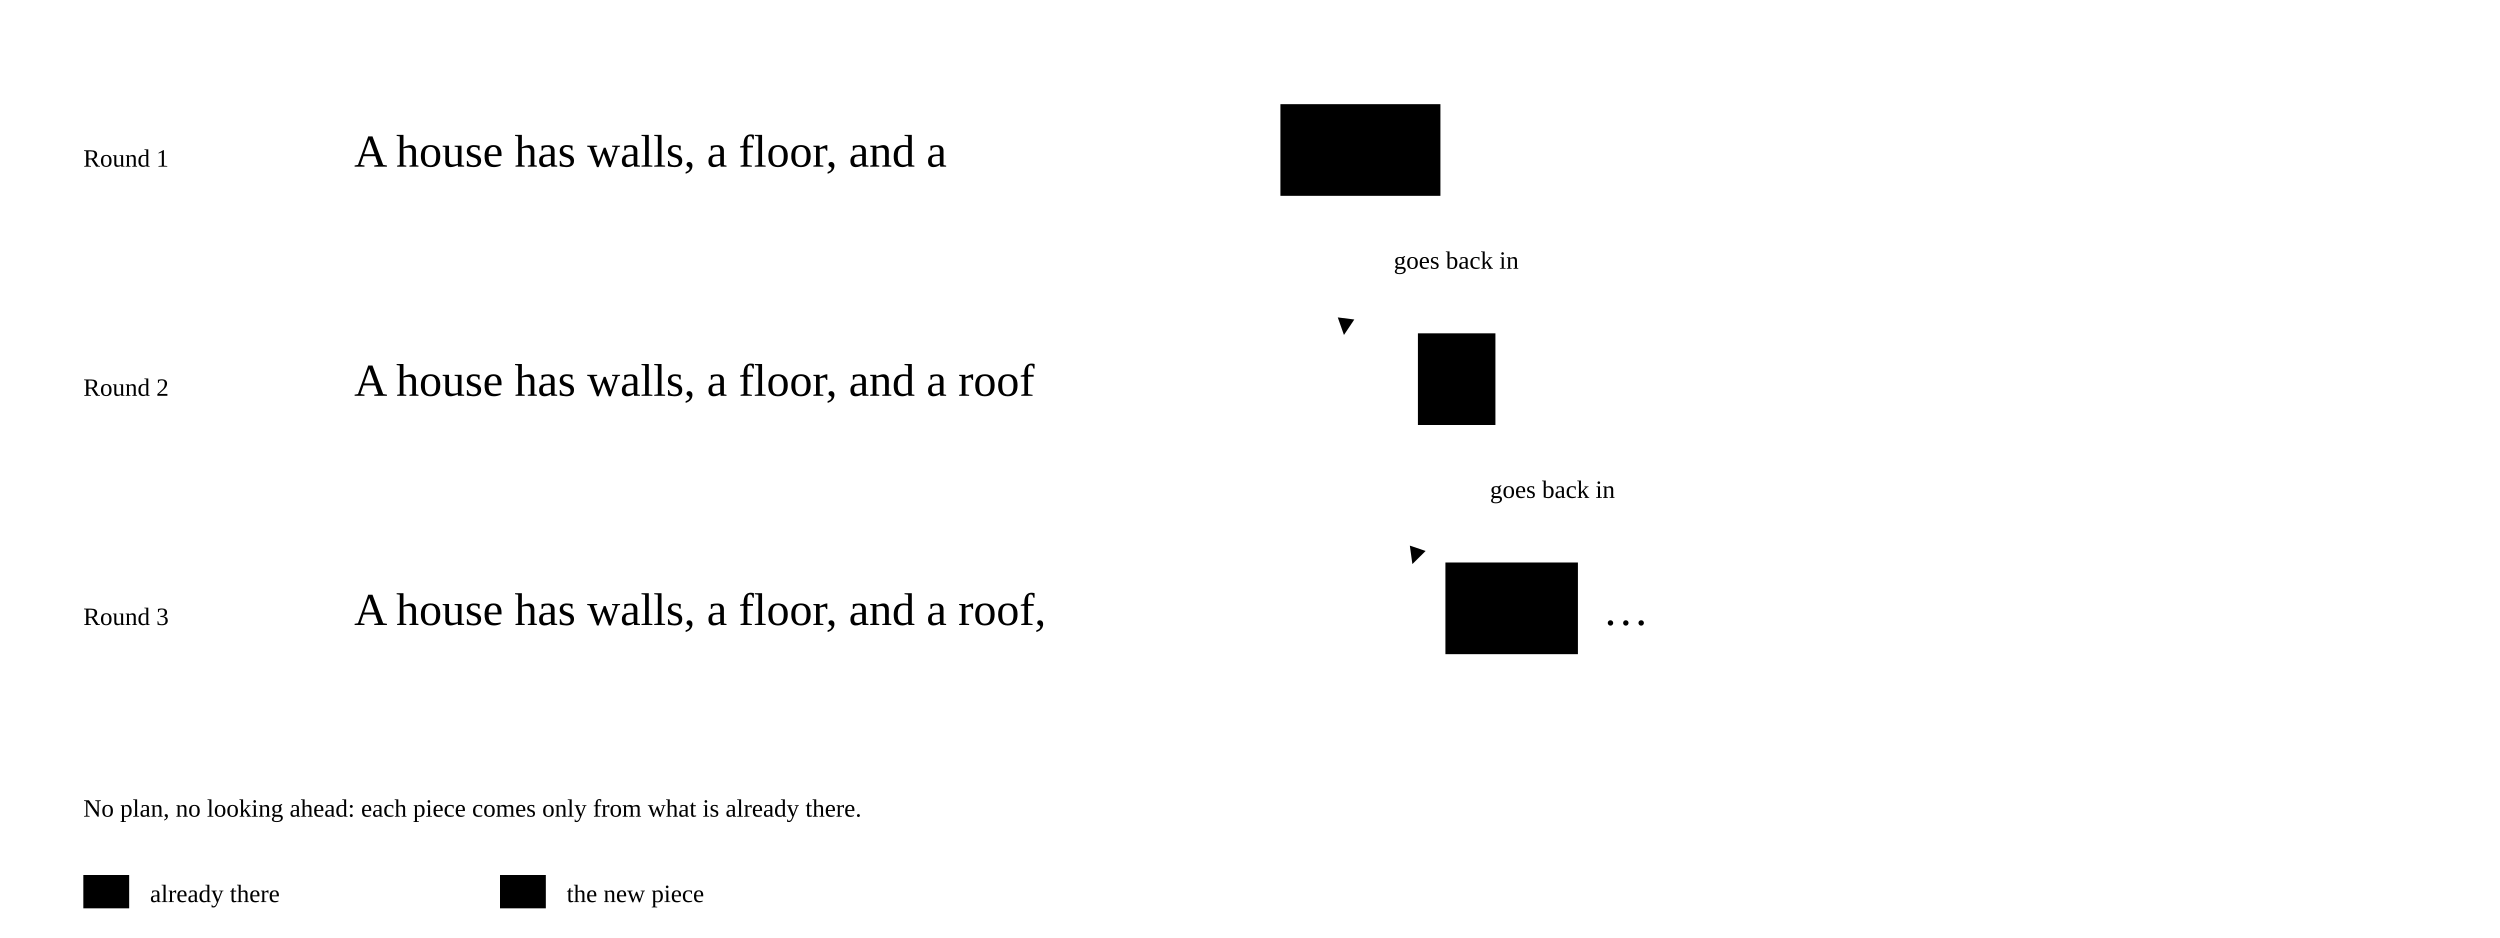
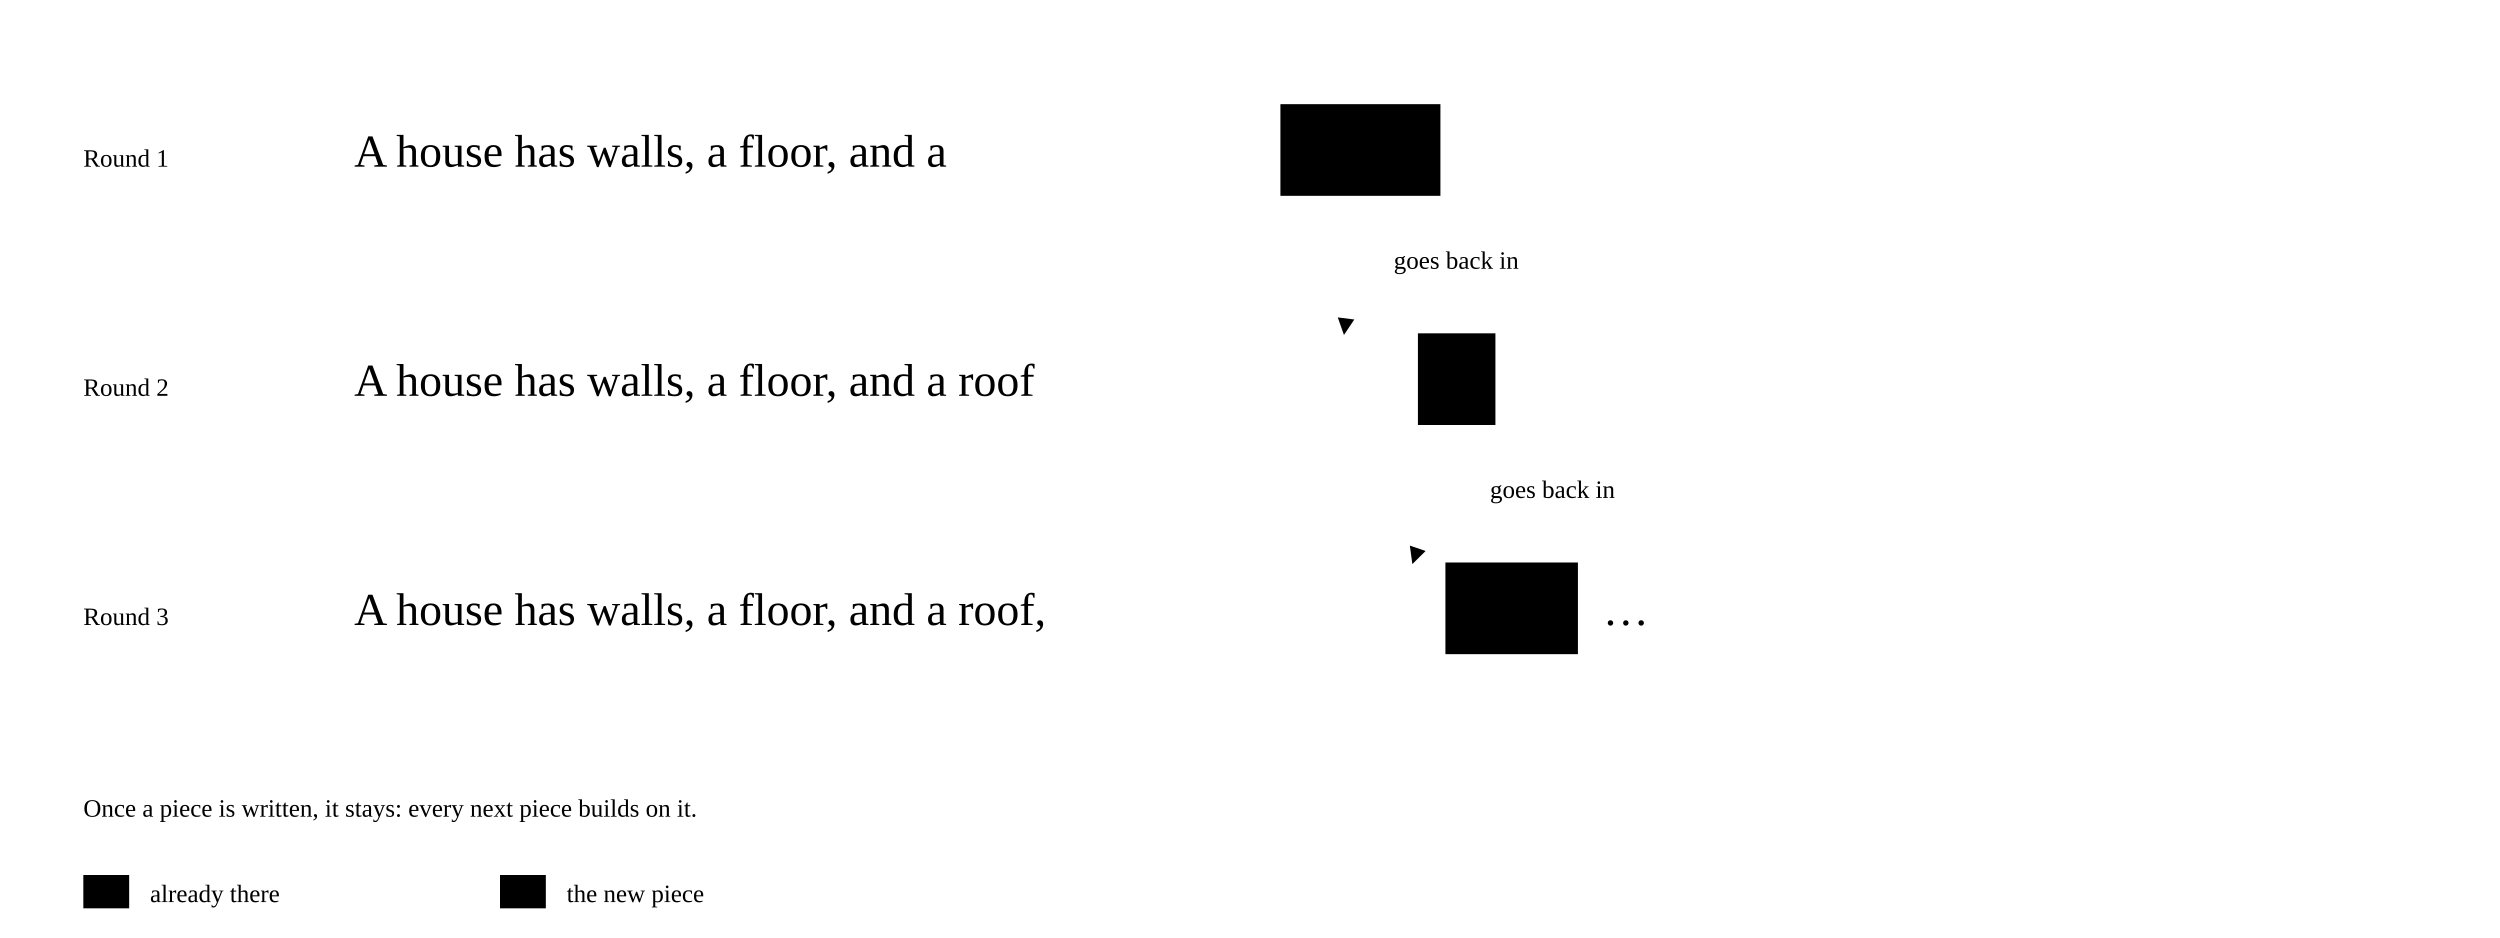
- <svg xmlns="http://www.w3.org/2000/svg" viewBox="0 0 1200 450" role="img" aria-label="An LLM writes one piece at a time. Round 1: it reads 'A house has walls, a floor, and a' and adds the piece 'roof'. Round 2: that piece goes back in, it reads the longer text and adds a comma. Round 3: it reads it all again and adds 'and'. It has no plan, and no looking ahead: each piece comes only from what is already there">
+ <svg xmlns="http://www.w3.org/2000/svg" viewBox="0 0 1200 450" role="img" aria-label="An LLM writes one piece at a time. Round 1: it reads 'A house has walls, a floor, and a' and adds the piece 'roof'. Round 2: that piece goes back in, it reads the longer text and adds a comma. Round 3: it reads it all again and adds 'and'. Once a piece is written it stays, and every next piece builds on it">
  <defs>
    <marker id="tl-acc" viewBox="0 0 10 10" refX="9" refY="5" markerWidth="8" markerHeight="8" orient="auto">
      <path d="M0 0L10 5L0 10z" class="ah-accent" />
    </marker>
  </defs>
  <g data-step="1">
    <text class="label" x="40" y="80">Round 1</text>
    <text x="170" y="80" style="font-size:22px">A house has walls, a floor, and a</text>
    <rect class="accent-fill" x="614.6" y="50" width="76.8" height="44" />
    <text class="on-accent" x="653.0" y="80" text-anchor="middle" style="font-size:22px">roof</text>
  </g>
  <g data-step="2">
    <line class="accent dash" x1="653.0" y1="98" x2="645.2" y2="160" marker-end="url(#tl-acc)" />
    <text class="small" x="669.0" y="129">goes back in</text>
    <text class="label" x="40" y="190">Round 2</text>
    <text x="170" y="190" style="font-size:22px">A house has walls, a floor, and a roof</text>
    <rect class="accent-fill" x="680.6" y="160" width="37.2" height="44" />
    <text class="on-accent" x="699.2" y="190" text-anchor="middle" style="font-size:22px">,</text>
  </g>
  <g data-step="3">
    <line class="accent dash" x1="699.2" y1="208" x2="678.2" y2="270" marker-end="url(#tl-acc)" />
    <text class="small" x="715.2" y="239">goes back in</text>
    <text class="label" x="40" y="300">Round 3</text>
    <text x="170" y="300" style="font-size:22px">A house has walls, a floor, and a roof,</text>
    <rect class="accent-fill" x="693.8" y="270" width="63.6" height="44" />
    <text class="on-accent" x="725.6" y="300" text-anchor="middle" style="font-size:22px">and</text>
    <text class="muted-text" x="769.4" y="300" style="font-size:22px">…</text>
  </g>
  <g data-step="4">
-     <text class="body" x="40" y="392">No plan, no looking ahead: each piece comes only from what is already there.</text>
+     <text class="body" x="40" y="392">Once a piece is written, it stays: every next piece builds on it.</text>
  </g>
  <rect class="hair" x="40" y="420" width="22" height="16" />
  <text class="label" x="72" y="433">already there</text>
  <rect class="accent-fill" x="240" y="420" width="22" height="16" />
  <text class="label" x="272" y="433">the new piece</text>
</svg>
